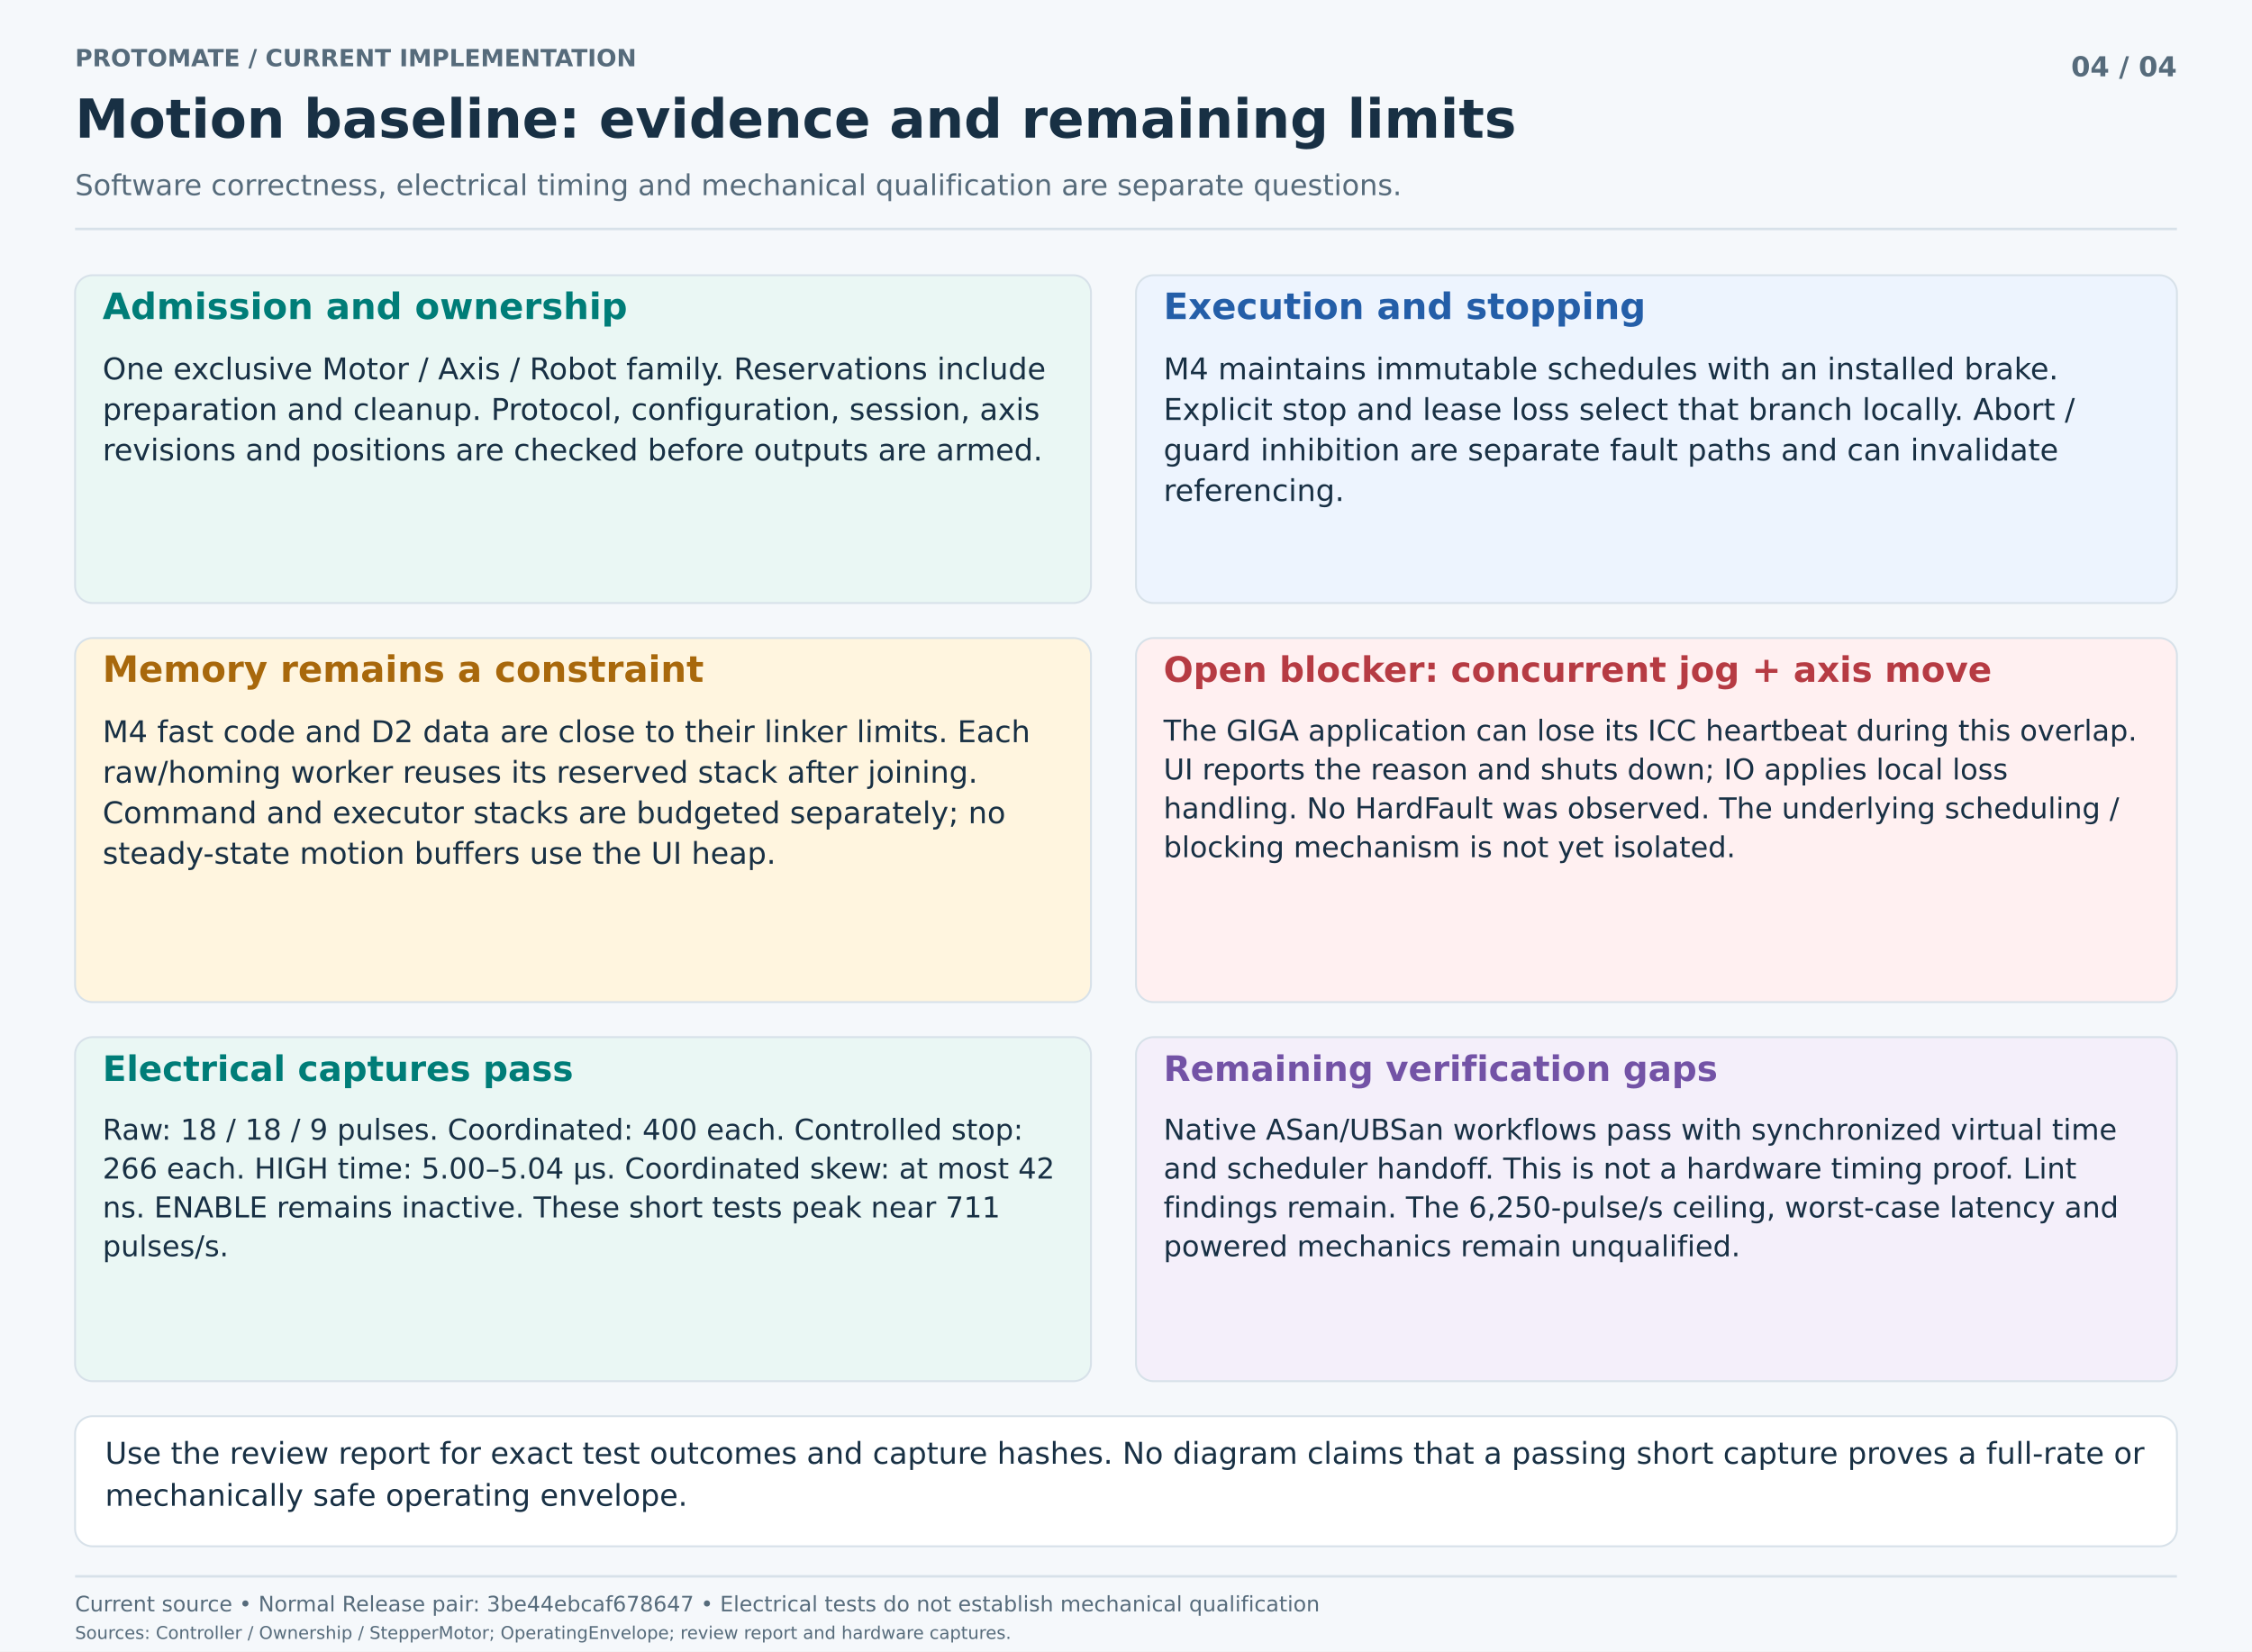
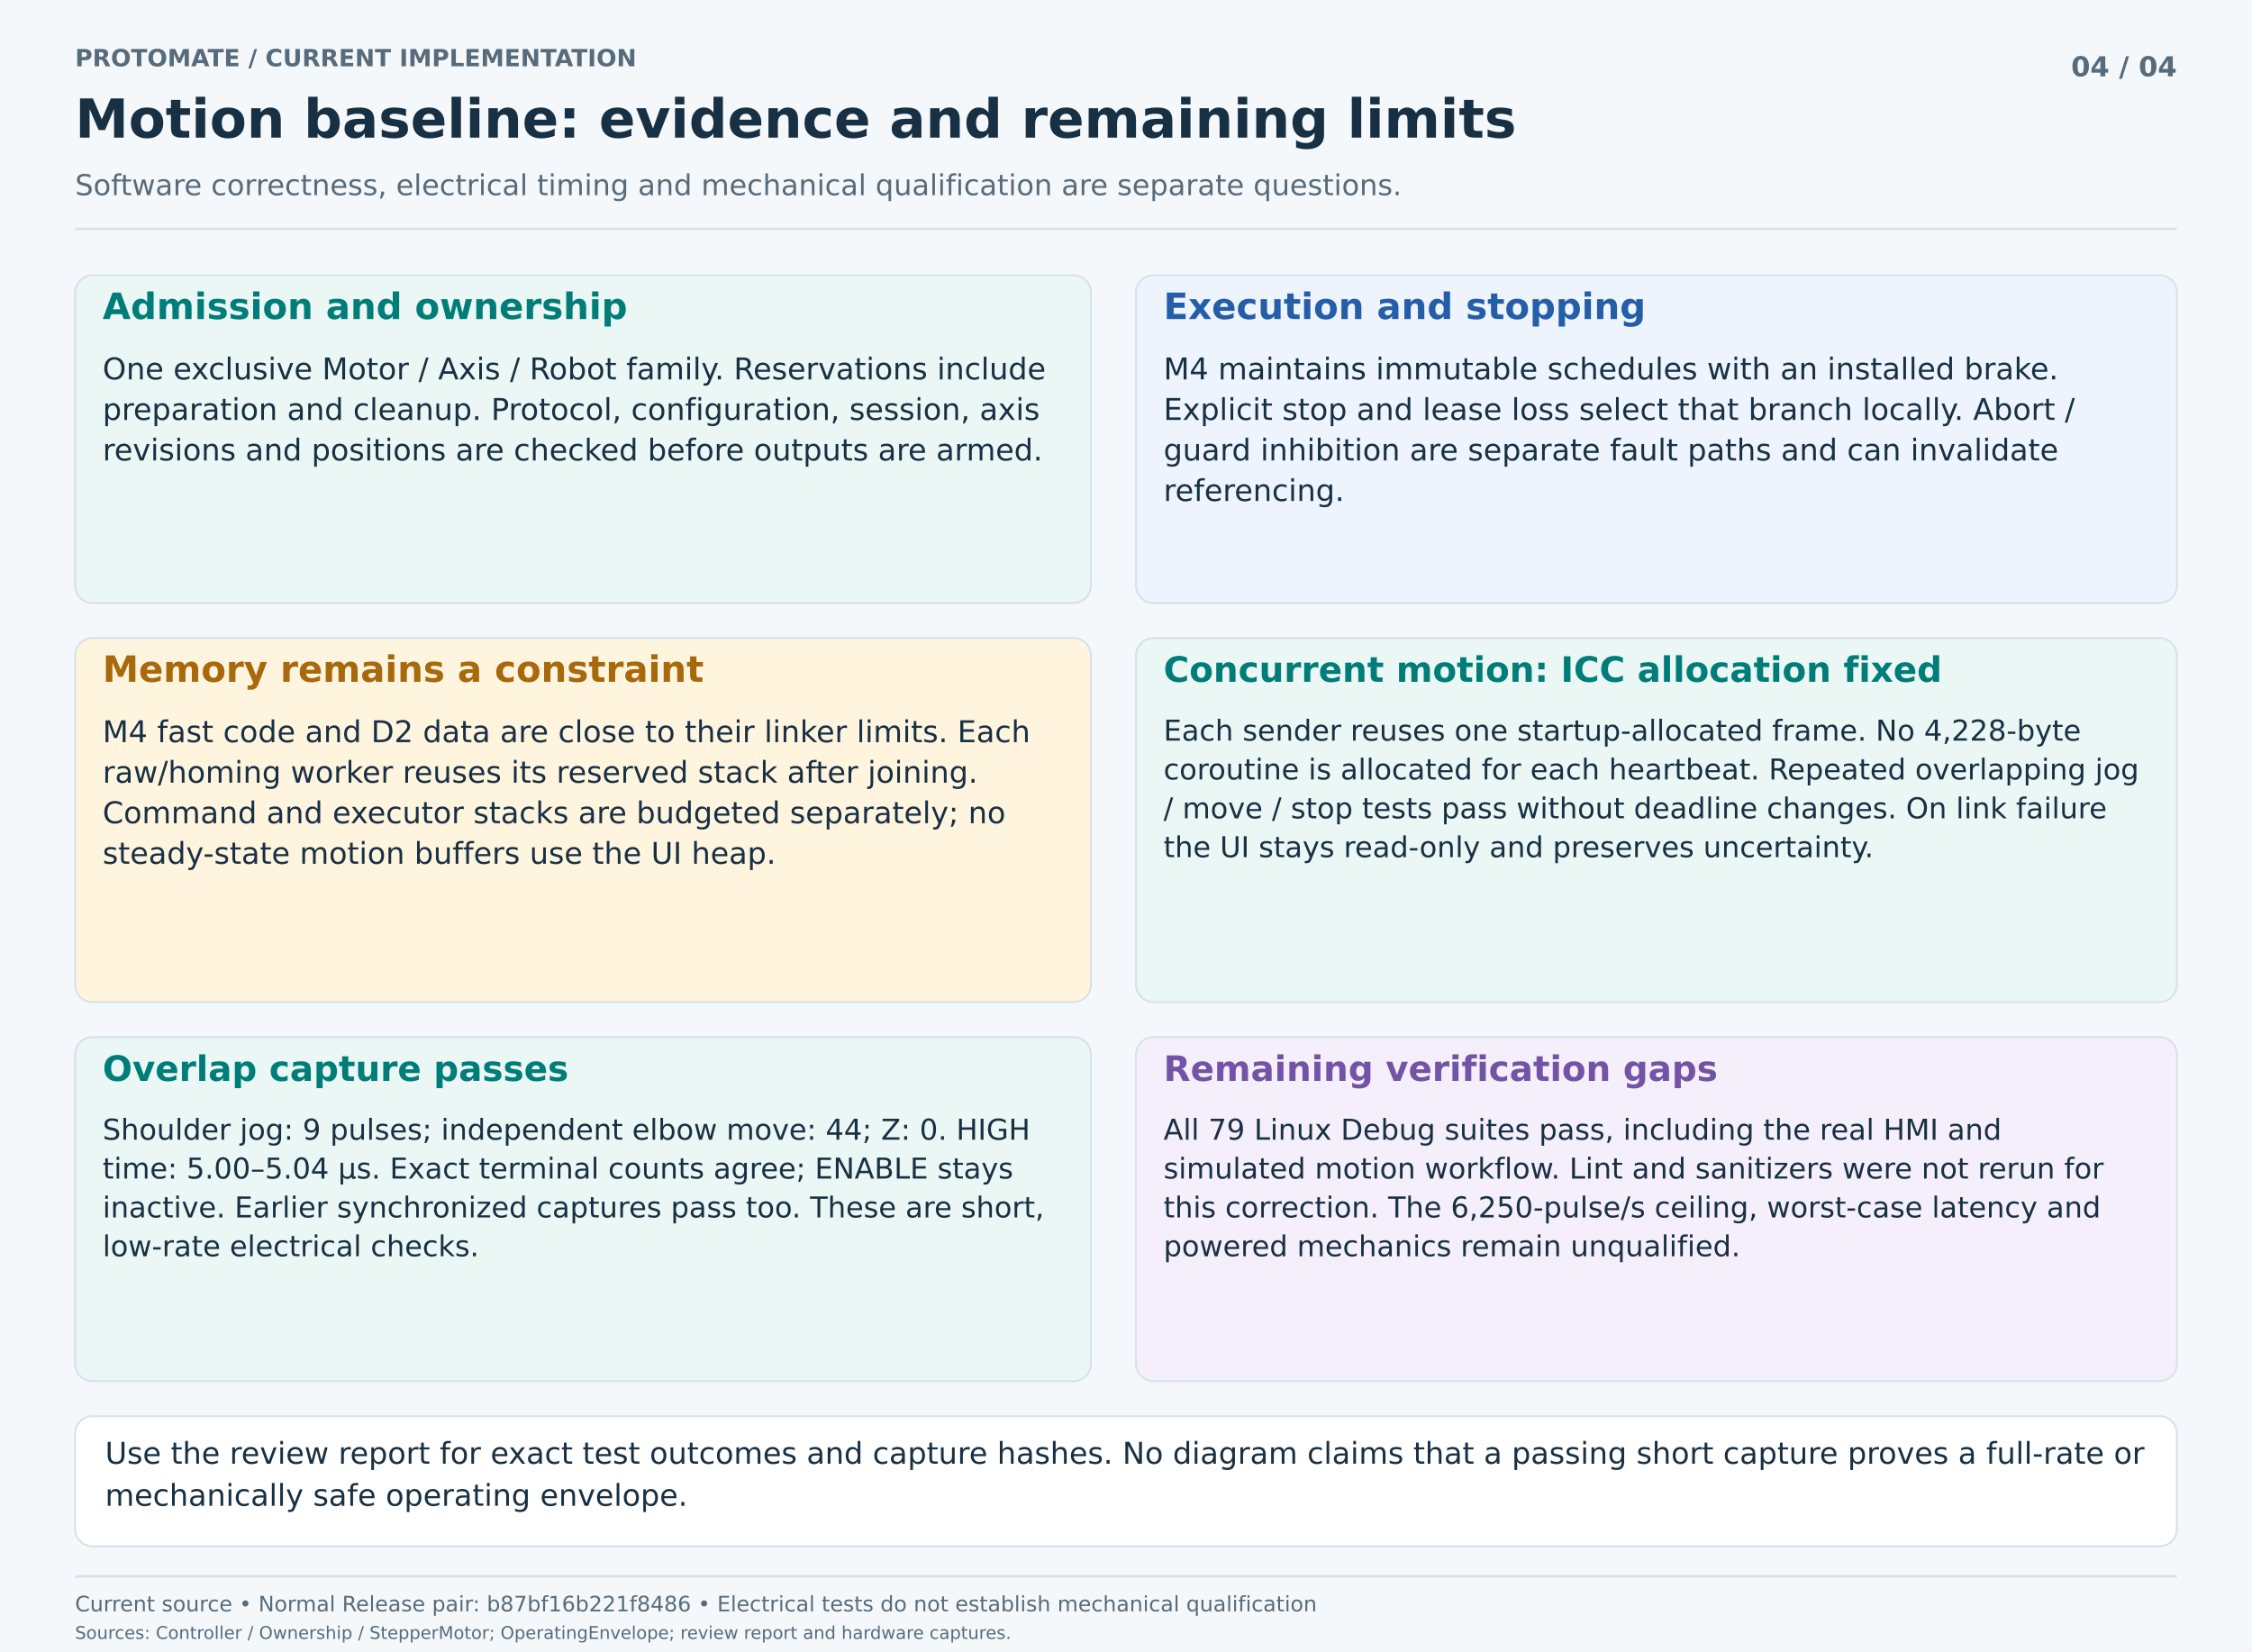
<svg xmlns="http://www.w3.org/2000/svg" width="1800" height="1320" viewBox="0 0 1800 1320" role="img" aria-labelledby="title desc">
  <defs>
    <marker id="arrow" viewBox="0 0 10 10" refX="9" refY="5" markerWidth="8" markerHeight="8" orient="auto-start-reverse">
      <path d="M 0 0 L 10 5 L 0 10 z" fill="#566B7B" />
    </marker>
  </defs>
  <rect x="0" y="0" width="1800" height="1320" rx="0" fill="#F5F8FB" />
  <text x="60" y="53" font-family="DejaVu Sans" font-size="19" font-weight="700" text-anchor="start" fill="#566B7B">PROTOMATE  /  CURRENT IMPLEMENTATION</text>
  <text x="60" y="110" font-family="DejaVu Sans" font-size="43" font-weight="700" text-anchor="start" fill="#183044">Motion baseline: evidence and remaining limits</text>
  <text x="60" y="156" font-family="DejaVu Sans" font-size="23" font-weight="400" text-anchor="start" fill="#566B7B">Software correctness, electrical timing and mechanical qualification are separate questions.</text>
  <text x="1740" y="61" font-family="DejaVu Sans" font-size="22" font-weight="700" text-anchor="end" fill="#566B7B">04 / 04</text>
  <path d="M60,183 L1740,183" fill="none" stroke="#D7E1E9" stroke-width="2" />
  <rect x="60" y="220" width="812" height="262" rx="14" fill="#EAF7F4" stroke="#D7E1E9" stroke-width="1.5" />
  <text x="82" y="255.0" font-family="DejaVu Sans" font-size="29" font-weight="700" text-anchor="start" fill="#007D78">Admission and ownership</text>
  <text x="82" y="303.25" font-family="DejaVu Sans" font-size="24" font-weight="400" text-anchor="start" fill="#183044">One exclusive Motor / Axis / Robot family. Reservations include</text>
  <text x="82" y="335.65" font-family="DejaVu Sans" font-size="24" font-weight="400" text-anchor="start" fill="#183044">preparation and cleanup. Protocol, configuration, session, axis</text>
  <text x="82" y="368.05" font-family="DejaVu Sans" font-size="24" font-weight="400" text-anchor="start" fill="#183044">revisions and positions are checked before outputs are armed.</text>
  <rect x="908" y="220" width="832" height="262" rx="14" fill="#EDF4FE" stroke="#D7E1E9" stroke-width="1.5" />
  <text x="930" y="255.0" font-family="DejaVu Sans" font-size="29" font-weight="700" text-anchor="start" fill="#245EA8">Execution and stopping</text>
  <text x="930" y="303.25" font-family="DejaVu Sans" font-size="24" font-weight="400" text-anchor="start" fill="#183044">M4 maintains immutable schedules with an installed brake.</text>
  <text x="930" y="335.65" font-family="DejaVu Sans" font-size="24" font-weight="400" text-anchor="start" fill="#183044">Explicit stop and lease loss select that branch locally. Abort /</text>
  <text x="930" y="368.05" font-family="DejaVu Sans" font-size="24" font-weight="400" text-anchor="start" fill="#183044">guard inhibition are separate fault paths and can invalidate</text>
  <text x="930" y="400.45" font-family="DejaVu Sans" font-size="24" font-weight="400" text-anchor="start" fill="#183044">referencing.</text>
  <rect x="60" y="510" width="812" height="291" rx="14" fill="#FFF5DF" stroke="#D7E1E9" stroke-width="1.5" />
  <text x="82" y="545.0" font-family="DejaVu Sans" font-size="29" font-weight="700" text-anchor="start" fill="#A8680C">Memory remains a constraint</text>
  <text x="82" y="593.25" font-family="DejaVu Sans" font-size="24" font-weight="400" text-anchor="start" fill="#183044">M4 fast code and D2 data are close to their linker limits. Each</text>
  <text x="82" y="625.65" font-family="DejaVu Sans" font-size="24" font-weight="400" text-anchor="start" fill="#183044">raw/homing worker reuses its reserved stack after joining.</text>
  <text x="82" y="658.05" font-family="DejaVu Sans" font-size="24" font-weight="400" text-anchor="start" fill="#183044">Command and executor stacks are budgeted separately; no</text>
  <text x="82" y="690.45" font-family="DejaVu Sans" font-size="24" font-weight="400" text-anchor="start" fill="#183044">steady-state motion buffers use the UI heap.</text>
-   <rect x="908" y="510" width="832" height="291" rx="14" fill="#FFF0F1" stroke="#D7E1E9" stroke-width="1.5" />
-   <text x="930" y="545.0" font-family="DejaVu Sans" font-size="28" font-weight="700" text-anchor="start" fill="#B63B43">Open blocker: concurrent jog + axis move</text>
-   <text x="930" y="592.0" font-family="DejaVu Sans" font-size="23" font-weight="400" text-anchor="start" fill="#183044">The GIGA application can lose its ICC heartbeat during this overlap.</text>
-   <text x="930" y="623.05" font-family="DejaVu Sans" font-size="23" font-weight="400" text-anchor="start" fill="#183044">UI reports the reason and shuts down; IO applies local loss</text>
-   <text x="930" y="654.1" font-family="DejaVu Sans" font-size="23" font-weight="400" text-anchor="start" fill="#183044">handling. No HardFault was observed. The underlying scheduling /</text>
-   <text x="930" y="685.15" font-family="DejaVu Sans" font-size="23" font-weight="400" text-anchor="start" fill="#183044">blocking mechanism is not yet isolated.</text>
+   <rect x="908" y="510" width="832" height="291" rx="14" fill="#EAF7F4" stroke="#D7E1E9" stroke-width="1.5" />
+   <text x="930" y="545.0" font-family="DejaVu Sans" font-size="28" font-weight="700" text-anchor="start" fill="#007D78">Concurrent motion: ICC allocation fixed</text>
+   <text x="930" y="592.0" font-family="DejaVu Sans" font-size="23" font-weight="400" text-anchor="start" fill="#183044">Each sender reuses one startup-allocated frame. No 4,228-byte</text>
+   <text x="930" y="623.05" font-family="DejaVu Sans" font-size="23" font-weight="400" text-anchor="start" fill="#183044">coroutine is allocated for each heartbeat. Repeated overlapping jog</text>
+   <text x="930" y="654.1" font-family="DejaVu Sans" font-size="23" font-weight="400" text-anchor="start" fill="#183044">/ move / stop tests pass without deadline changes. On link failure</text>
+   <text x="930" y="685.15" font-family="DejaVu Sans" font-size="23" font-weight="400" text-anchor="start" fill="#183044">the UI stays read-only and preserves uncertainty.</text>
  <rect x="60" y="829" width="812" height="275" rx="14" fill="#EAF7F4" stroke="#D7E1E9" stroke-width="1.5" />
-   <text x="82" y="864.0" font-family="DejaVu Sans" font-size="28" font-weight="700" text-anchor="start" fill="#007D78">Electrical captures pass</text>
-   <text x="82" y="911.0" font-family="DejaVu Sans" font-size="23" font-weight="400" text-anchor="start" fill="#183044">Raw: 18 / 18 / 9 pulses. Coordinated: 400 each. Controlled stop:</text>
-   <text x="82" y="942.05" font-family="DejaVu Sans" font-size="23" font-weight="400" text-anchor="start" fill="#183044">266 each. HIGH time: 5.00–5.04 µs. Coordinated skew: at most 42</text>
-   <text x="82" y="973.1" font-family="DejaVu Sans" font-size="23" font-weight="400" text-anchor="start" fill="#183044">ns. ENABLE remains inactive. These short tests peak near 711</text>
-   <text x="82" y="1004.15" font-family="DejaVu Sans" font-size="23" font-weight="400" text-anchor="start" fill="#183044">pulses/s.</text>
+   <text x="82" y="864.0" font-family="DejaVu Sans" font-size="28" font-weight="700" text-anchor="start" fill="#007D78">Overlap capture passes</text>
+   <text x="82" y="911.0" font-family="DejaVu Sans" font-size="23" font-weight="400" text-anchor="start" fill="#183044">Shoulder jog: 9 pulses; independent elbow move: 44; Z: 0. HIGH</text>
+   <text x="82" y="942.05" font-family="DejaVu Sans" font-size="23" font-weight="400" text-anchor="start" fill="#183044">time: 5.00–5.04 µs. Exact terminal counts agree; ENABLE stays</text>
+   <text x="82" y="973.1" font-family="DejaVu Sans" font-size="23" font-weight="400" text-anchor="start" fill="#183044">inactive. Earlier synchronized captures pass too. These are short,</text>
+   <text x="82" y="1004.15" font-family="DejaVu Sans" font-size="23" font-weight="400" text-anchor="start" fill="#183044">low-rate electrical checks.</text>
  <rect x="908" y="829" width="832" height="275" rx="14" fill="#F4EFFA" stroke="#D7E1E9" stroke-width="1.5" />
  <text x="930" y="864.0" font-family="DejaVu Sans" font-size="28" font-weight="700" text-anchor="start" fill="#7353A6">Remaining verification gaps</text>
-   <text x="930" y="911.0" font-family="DejaVu Sans" font-size="23" font-weight="400" text-anchor="start" fill="#183044">Native ASan/UBSan workflows pass with synchronized virtual time</text>
-   <text x="930" y="942.05" font-family="DejaVu Sans" font-size="23" font-weight="400" text-anchor="start" fill="#183044">and scheduler handoff. This is not a hardware timing proof. Lint</text>
-   <text x="930" y="973.1" font-family="DejaVu Sans" font-size="23" font-weight="400" text-anchor="start" fill="#183044">findings remain. The 6,250-pulse/s ceiling, worst-case latency and</text>
+   <text x="930" y="911.0" font-family="DejaVu Sans" font-size="23" font-weight="400" text-anchor="start" fill="#183044">All 79 Linux Debug suites pass, including the real HMI and</text>
+   <text x="930" y="942.05" font-family="DejaVu Sans" font-size="23" font-weight="400" text-anchor="start" fill="#183044">simulated motion workflow. Lint and sanitizers were not rerun for</text>
+   <text x="930" y="973.1" font-family="DejaVu Sans" font-size="23" font-weight="400" text-anchor="start" fill="#183044">this correction. The 6,250-pulse/s ceiling, worst-case latency and</text>
  <text x="930" y="1004.15" font-family="DejaVu Sans" font-size="23" font-weight="400" text-anchor="start" fill="#183044">powered mechanics remain unqualified.</text>
  <rect x="60" y="1132" width="1680" height="104" rx="14" fill="#FFFFFF" stroke="#D7E1E9" stroke-width="1.5" />
  <text x="84" y="1170.0" font-family="DejaVu Sans" font-size="24" font-weight="400" text-anchor="start" fill="#183044">Use the review report for exact test outcomes and capture hashes. No diagram claims that a passing short capture proves a full-rate or</text>
  <text x="84" y="1203.6" font-family="DejaVu Sans" font-size="24" font-weight="400" text-anchor="start" fill="#183044">mechanically safe operating envelope.</text>
  <path d="M60,1260 L1740,1260" fill="none" stroke="#D7E1E9" stroke-width="2" />
-   <text x="60" y="1288" font-family="DejaVu Sans" font-size="17" font-weight="400" text-anchor="start" fill="#566B7B">Current source • Normal Release pair: 3be44ebcaf678647 • Electrical tests do not establish mechanical qualification</text>
+   <text x="60" y="1288" font-family="DejaVu Sans" font-size="17" font-weight="400" text-anchor="start" fill="#566B7B">Current source • Normal Release pair: b87bf16b221f8486 • Electrical tests do not establish mechanical qualification</text>
  <text x="60" y="1310" font-family="DejaVu Sans" font-size="14" font-weight="400" text-anchor="start" fill="#566B7B">Sources: Controller / Ownership / StepperMotor; OperatingEnvelope; review report and hardware captures.</text>
</svg>
